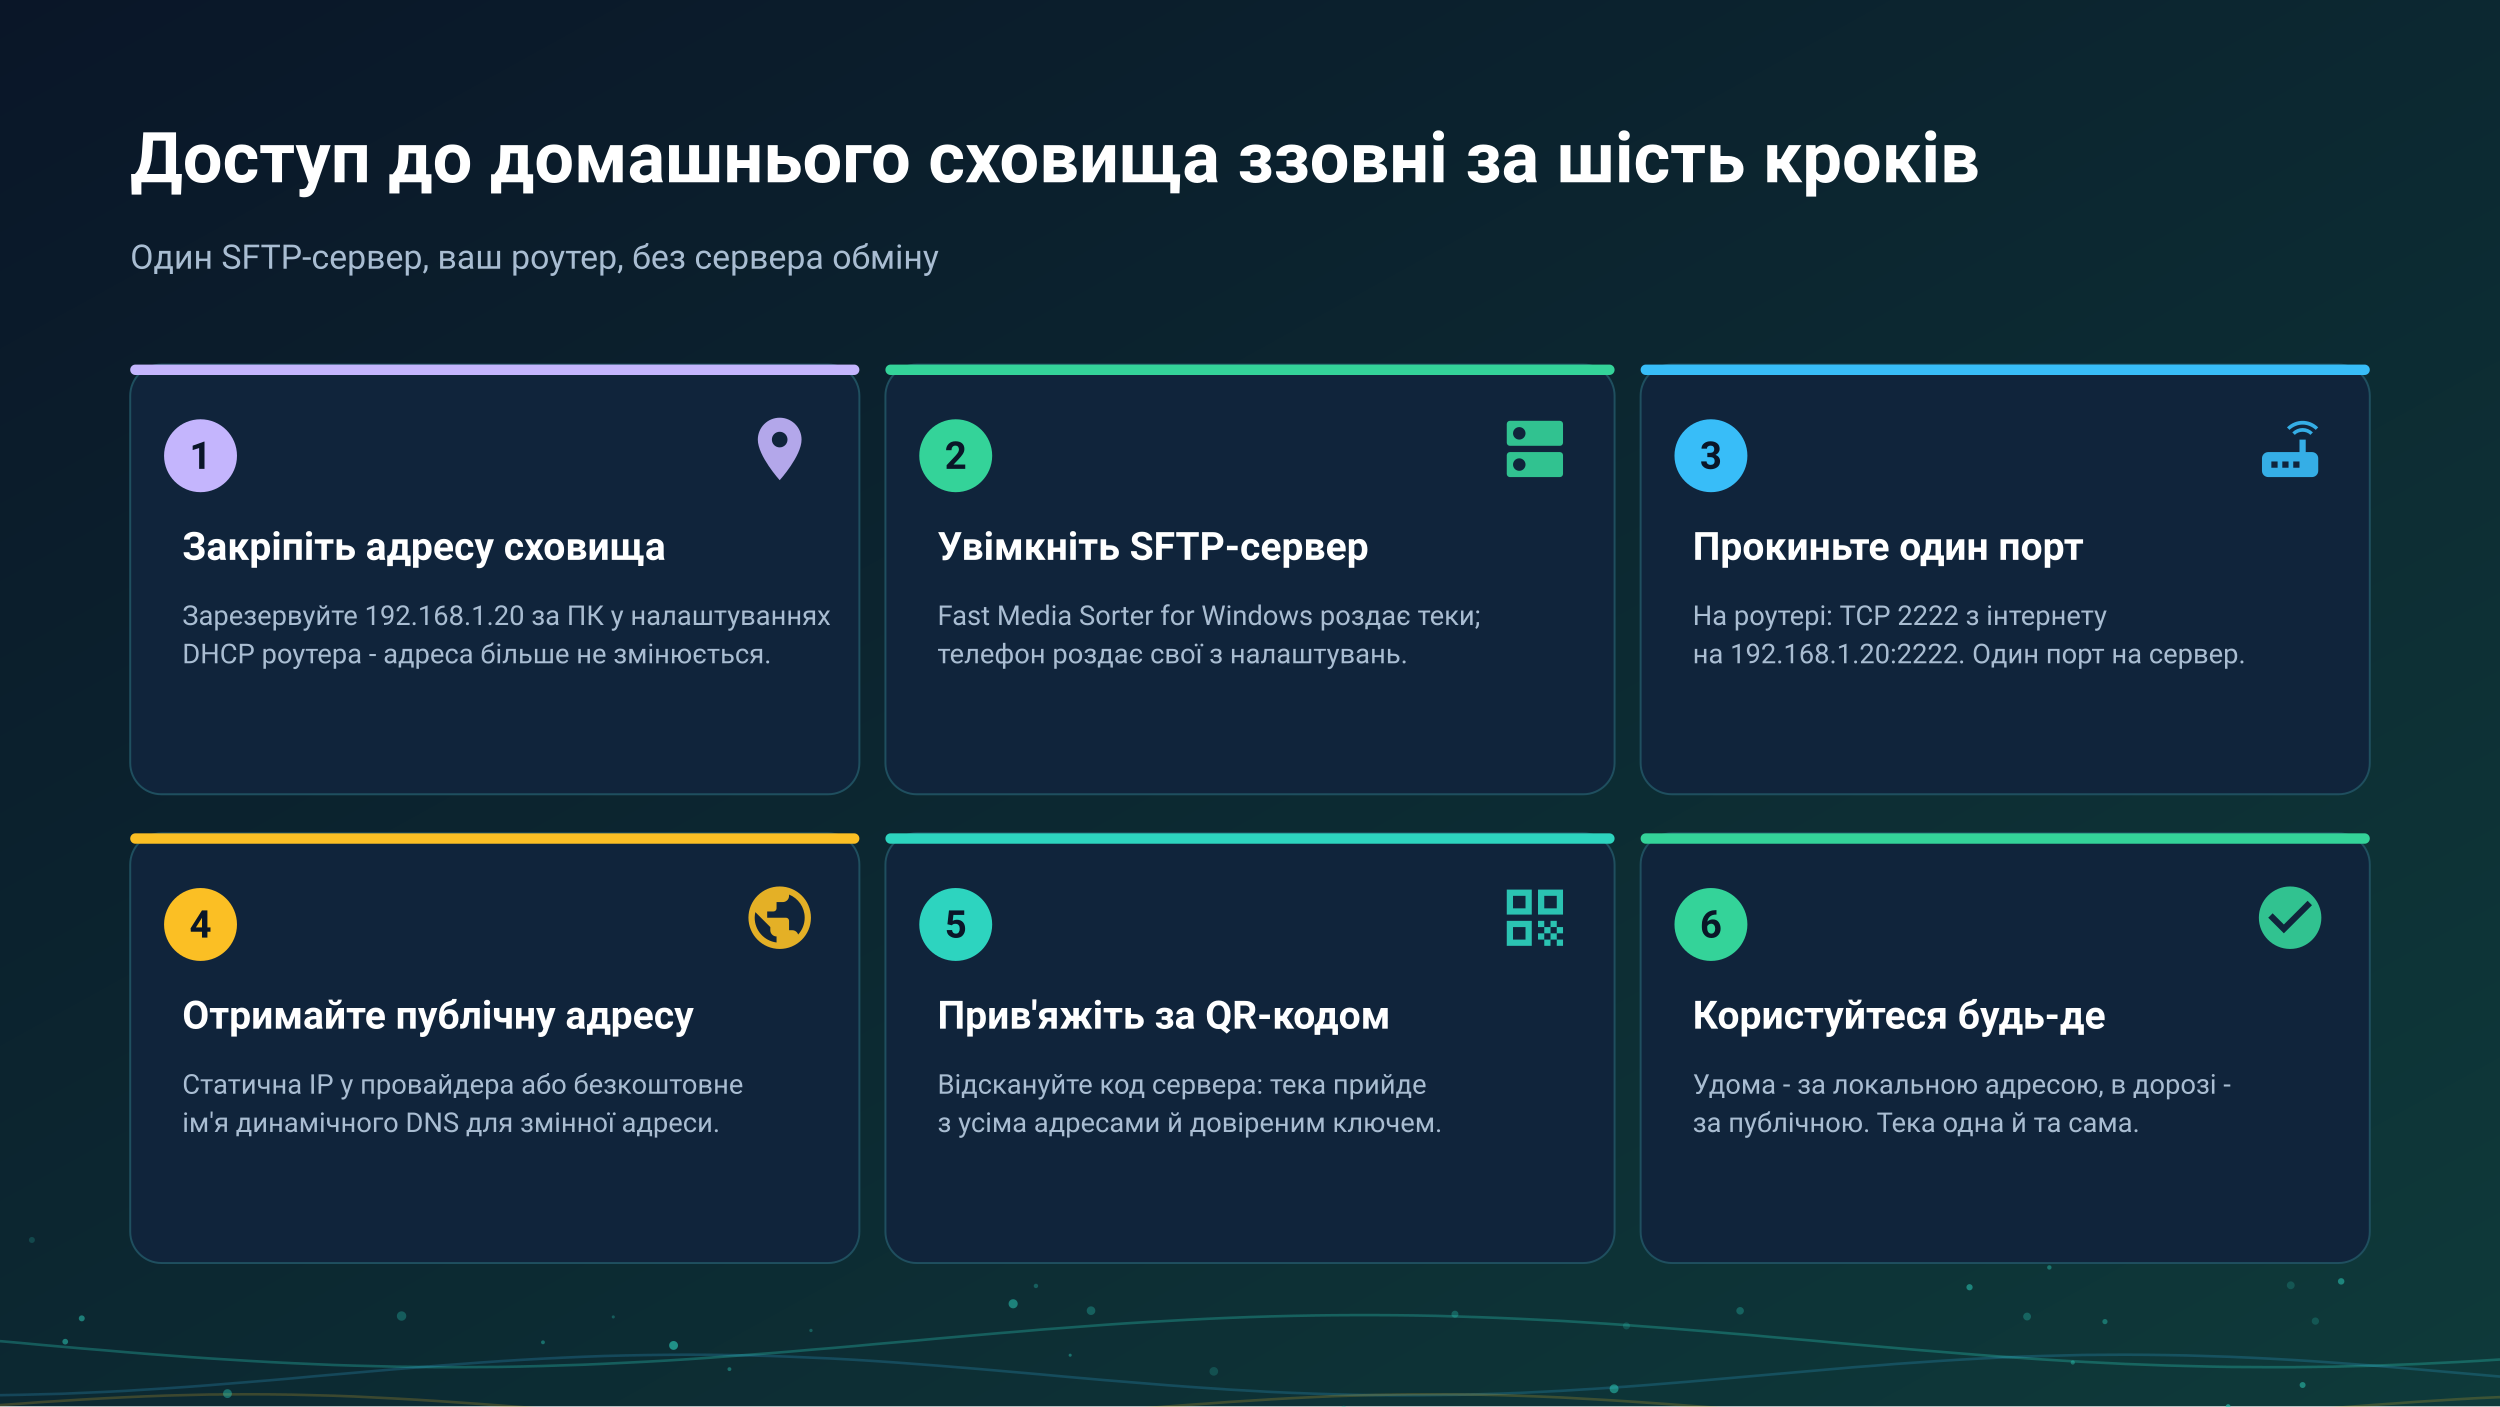
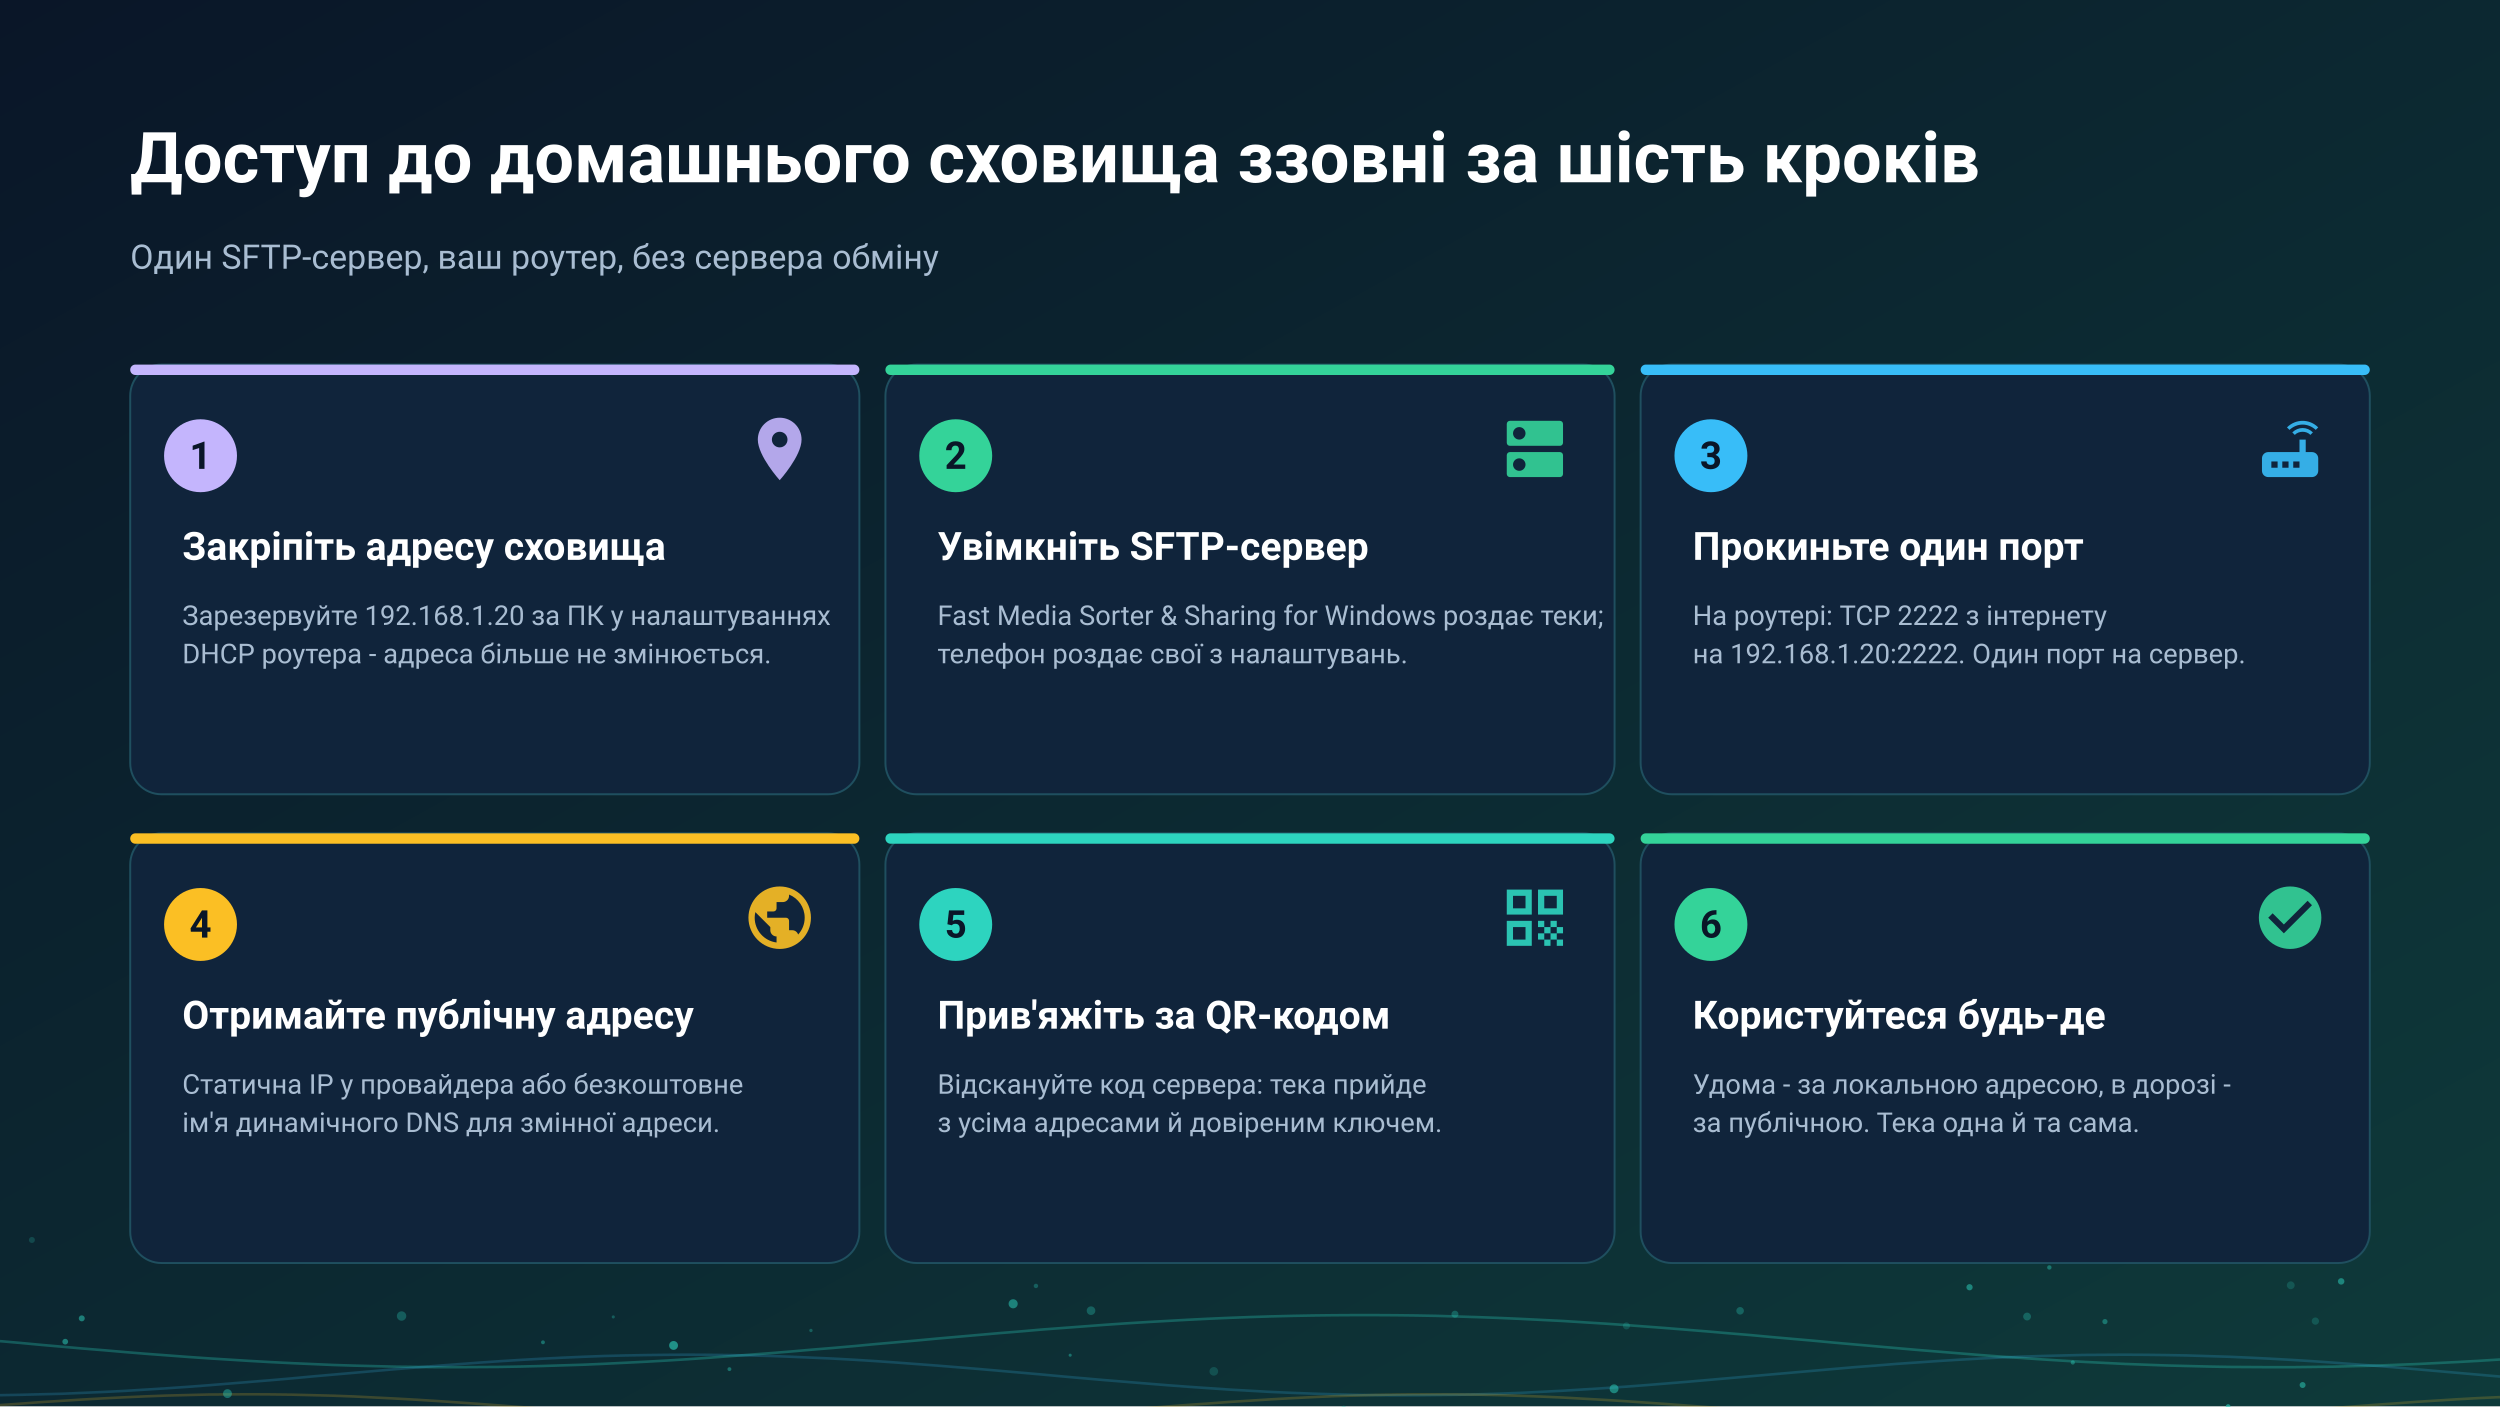
<svg xmlns="http://www.w3.org/2000/svg" viewBox="0 0 1920 1080" width="1920" height="1080" role="img" aria-labelledby="t d" lang="uk">
  <defs>
    <marker id="arr-control" viewBox="0 0 10 10" refX="8.5" refY="5" markerWidth="7" markerHeight="7" orient="auto">
      <path d="M0 0L10 5L0 10z" fill="#38bdf8" />
    </marker>
    <marker id="arr-control-s" viewBox="0 0 10 10" refX="1.5" refY="5" markerWidth="7" markerHeight="7" orient="auto">
      <path d="M10 0L0 5L10 10z" fill="#38bdf8" />
    </marker>
    <marker id="arr-tunnel" viewBox="0 0 10 10" refX="8.5" refY="5" markerWidth="7" markerHeight="7" orient="auto">
      <path d="M0 0L10 5L0 10z" fill="#34d399" />
    </marker>
    <marker id="arr-tunnel-s" viewBox="0 0 10 10" refX="1.5" refY="5" markerWidth="7" markerHeight="7" orient="auto">
      <path d="M10 0L0 5L10 10z" fill="#34d399" />
    </marker>
    <marker id="arr-media" viewBox="0 0 10 10" refX="8.5" refY="5" markerWidth="7" markerHeight="7" orient="auto">
      <path d="M0 0L10 5L0 10z" fill="#fbbf24" />
    </marker>
    <marker id="arr-media-s" viewBox="0 0 10 10" refX="1.5" refY="5" markerWidth="7" markerHeight="7" orient="auto">
      <path d="M10 0L0 5L10 10z" fill="#fbbf24" />
    </marker>
    <marker id="arr-lan" viewBox="0 0 10 10" refX="8.5" refY="5" markerWidth="7" markerHeight="7" orient="auto">
      <path d="M0 0L10 5L0 10z" fill="#c4b5fd" />
    </marker>
    <marker id="arr-lan-s" viewBox="0 0 10 10" refX="1.5" refY="5" markerWidth="7" markerHeight="7" orient="auto">
      <path d="M10 0L0 5L10 10z" fill="#c4b5fd" />
    </marker>
    <marker id="arr-danger" viewBox="0 0 10 10" refX="8.5" refY="5" markerWidth="7" markerHeight="7" orient="auto">
      <path d="M0 0L10 5L0 10z" fill="#fca5a5" />
    </marker>
    <marker id="arr-danger-s" viewBox="0 0 10 10" refX="1.5" refY="5" markerWidth="7" markerHeight="7" orient="auto">
      <path d="M10 0L0 5L10 10z" fill="#fca5a5" />
    </marker>
    <marker id="arr-server" viewBox="0 0 10 10" refX="8.5" refY="5" markerWidth="7" markerHeight="7" orient="auto">
      <path d="M0 0L10 5L0 10z" fill="#2dd4bf" />
    </marker>
    <marker id="arr-server-s" viewBox="0 0 10 10" refX="1.5" refY="5" markerWidth="7" markerHeight="7" orient="auto">
      <path d="M10 0L0 5L10 10z" fill="#2dd4bf" />
    </marker>
    <marker id="arr-muted" viewBox="0 0 10 10" refX="8.5" refY="5" markerWidth="7" markerHeight="7" orient="auto">
      <path d="M0 0L10 5L0 10z" fill="#a9bdd2" />
    </marker>
    <marker id="arr-muted-s" viewBox="0 0 10 10" refX="1.5" refY="5" markerWidth="7" markerHeight="7" orient="auto">
      <path d="M10 0L0 5L10 10z" fill="#a9bdd2" />
    </marker>
    <marker id="arr-text" viewBox="0 0 10 10" refX="8.5" refY="5" markerWidth="7" markerHeight="7" orient="auto">
      <path d="M0 0L10 5L0 10z" fill="#ffffff" />
    </marker>
    <marker id="arr-text-s" viewBox="0 0 10 10" refX="1.5" refY="5" markerWidth="7" markerHeight="7" orient="auto">
      <path d="M10 0L0 5L10 10z" fill="#ffffff" />
    </marker>
    <filter id="soft" x="-20%" y="-20%" width="140%" height="140%">
      <feDropShadow dx="0" dy="4" stdDeviation="8" flood-color="#000" flood-opacity="0.18" />
    </filter>
    <filter id="glow" x="-50%" y="-50%" width="200%" height="200%">
      <feGaussianBlur stdDeviation="14" />
    </filter>
    <linearGradient id="bgGrad" x1="0" y1="0" x2="1" y2="1">
      <stop offset="0" stop-color="#0a1628" />
      <stop offset="1" stop-color="#0e3a3a" />
    </linearGradient>
    <radialGradient id="hub" cx="0.5" cy="0.5" r="0.5">
      <stop offset="0" stop-color="#2dd4bf" stop-opacity="0.55" />
      <stop offset="1" stop-color="#2dd4bf" stop-opacity="0" />
    </radialGradient>
  </defs>
  <rect width="1920" height="1080" fill="url(#bgGrad)" />
  <g aria-hidden="true">
    <polyline points="0 1030 16 1031.4 32 1032.9 48 1034.3 64 1035.7 80 1037 96 1038.4 112 1039.7 128 1040.9 144 1042.1 160 1043.2 176 1044.2 192 1045.2 208 1046.1 224 1046.9 240 1047.6 256 1048.3 272 1048.8 288 1049.2 304 1049.6 320 1049.8 336 1050 352 1050 368 1049.9 384 1049.8 400 1049.5 416 1049.1 432 1048.6 448 1048.1 464 1047.4 480 1046.6 496 1045.8 512 1044.9 528 1043.9 544 1042.8 560 1041.6 576 1040.4 592 1039.2 608 1037.9 624 1036.5 640 1035.2 656 1033.8 672 1032.3 688 1030.9 704 1029.5 720 1028 736 1026.6 752 1025.2 768 1023.8 784 1022.5 800 1021.1 816 1019.9 832 1018.7 848 1017.5 864 1016.4 880 1015.4 896 1014.5 912 1013.6 928 1012.8 944 1012.1 960 1011.5 976 1011 992 1010.6 1008 1010.3 1024 1010.1 1040 1010 1056 1010 1072 1010.1 1088 1010.3 1104 1010.6 1120 1011.1 1136 1011.6 1152 1012.2 1168 1012.9 1184 1013.7 1200 1014.5 1216 1015.5 1232 1016.5 1248 1017.6 1264 1018.8 1280 1020 1296 1021.3 1312 1022.6 1328 1024 1344 1025.3 1360 1026.8 1376 1028.2 1392 1029.6 1408 1031.1 1424 1032.5 1440 1033.9 1456 1035.3 1472 1036.7 1488 1038 1504 1039.3 1520 1040.6 1536 1041.8 1552 1042.9 1568 1044 1584 1045 1600 1045.9 1616 1046.7 1632 1047.5 1648 1048.1 1664 1048.7 1680 1049.1 1696 1049.5 1712 1049.8 1728 1049.9 1744 1050 1760 1050 1776 1049.8 1792 1049.6 1808 1049.2 1824 1048.8 1840 1048.2 1856 1047.6 1872 1046.8 1888 1046 1904 1045.1 1920 1044.1" fill="none" stroke="#2dd4bf" stroke-width="2" opacity="0.3" />
    <polyline points="0 1071.5 16 1071.2 32 1070.8 48 1070.4 64 1069.7 80 1069 96 1068.2 112 1067.2 128 1066.2 144 1065.1 160 1063.9 176 1062.6 192 1061.3 208 1060 224 1058.6 240 1057.1 256 1055.7 272 1054.3 288 1052.9 304 1051.5 320 1050.2 336 1048.9 352 1047.7 368 1046.5 384 1045.4 400 1044.4 416 1043.5 432 1042.7 448 1042 464 1041.4 480 1041 496 1040.7 512 1040.5 528 1040.4 544 1040.5 560 1040.7 576 1041 592 1041.4 608 1042 624 1042.7 640 1043.4 656 1044.3 672 1045.3 688 1046.4 704 1047.6 720 1048.8 736 1050.1 752 1051.4 768 1052.8 784 1054.2 800 1055.6 816 1057.1 832 1058.5 848 1059.9 864 1061.2 880 1062.5 896 1063.8 912 1065 928 1066.1 944 1067.2 960 1068.1 976 1069 992 1069.7 1008 1070.3 1024 1070.8 1040 1071.2 1056 1071.5 1072 1071.6 1088 1071.6 1104 1071.4 1120 1071.2 1136 1070.8 1152 1070.3 1168 1069.7 1184 1068.9 1200 1068.1 1216 1067.1 1232 1066.1 1248 1065 1264 1063.8 1280 1062.5 1296 1061.2 1312 1059.8 1328 1058.4 1344 1057 1360 1055.6 1376 1054.2 1392 1052.8 1408 1051.4 1424 1050 1440 1048.8 1456 1047.5 1472 1046.4 1488 1045.3 1504 1044.3 1520 1043.4 1536 1042.6 1552 1041.9 1568 1041.4 1584 1041 1600 1040.6 1616 1040.5 1632 1040.4 1648 1040.5 1664 1040.7 1680 1041 1696 1041.5 1712 1042 1728 1042.7 1744 1043.5 1760 1044.4 1776 1045.4 1792 1046.5 1808 1047.7 1824 1048.9 1840 1050.2 1856 1051.6 1872 1053 1888 1054.4 1904 1055.8 1920 1057.2" fill="none" stroke="#38bdf8" stroke-width="2" opacity="0.2" />
    <polyline points="0 1079.1 16 1078 32 1076.8 48 1075.8 64 1074.8 80 1073.9 96 1073.1 112 1072.4 128 1071.8 144 1071.4 160 1071 176 1070.9 192 1070.8 208 1070.9 224 1071.1 240 1071.5 256 1071.9 272 1072.5 288 1073.3 304 1074.1 320 1075 336 1076 352 1077.1 368 1078.2 384 1079.4 400 1080.6 416 1081.9 432 1083.1 448 1084.3 464 1085.5 480 1086.7 496 1087.8 512 1088.8 528 1089.7 544 1090.6 560 1091.3 576 1091.9 592 1092.4 608 1092.8 624 1093.1 640 1093.2 656 1093.2 672 1093 688 1092.7 704 1092.3 720 1091.8 736 1091.1 752 1090.3 768 1089.4 784 1088.5 800 1087.4 816 1086.3 832 1085.1 848 1083.9 864 1082.7 880 1081.5 896 1080.2 912 1079 928 1077.9 944 1076.7 960 1075.7 976 1074.7 992 1073.8 1008 1073 1024 1072.3 1040 1071.8 1056 1071.3 1072 1071 1088 1070.8 1104 1070.8 1120 1070.9 1136 1071.1 1152 1071.5 1168 1072 1184 1072.6 1200 1073.3 1216 1074.2 1232 1075.1 1248 1076.1 1264 1077.2 1280 1078.3 1296 1079.5 1312 1080.7 1328 1082 1344 1083.2 1360 1084.4 1376 1085.6 1392 1086.8 1408 1087.8 1424 1088.9 1440 1089.8 1456 1090.6 1472 1091.4 1488 1092 1504 1092.5 1520 1092.9 1536 1093.1 1552 1093.2 1568 1093.2 1584 1093 1600 1092.7 1616 1092.3 1632 1091.7 1648 1091 1664 1090.2 1680 1089.4 1696 1088.4 1712 1087.3 1728 1086.2 1744 1085 1760 1083.8 1776 1082.6 1792 1081.4 1808 1080.1 1824 1078.9 1840 1077.8 1856 1076.6 1872 1075.6 1888 1074.6 1904 1073.7 1920 1073" fill="none" stroke="#fbbf24" stroke-width="2" opacity="0.2" />
    <circle cx="821.9" cy="1040.8" r="1.2" fill="#2dd4bf" stroke="none" stroke-width="2" opacity="0.4" />
    <circle cx="517.3" cy="1033.3" r="3.4" fill="#2dd4bf" stroke="none" stroke-width="2" opacity="0.6" />
    <circle cx="174.7" cy="1070.3" r="3.4" fill="#2dd4bf" stroke="none" stroke-width="2" opacity="0.4" />
    <circle cx="1573.9" cy="973.4" r="1.7" fill="#2dd4bf" stroke="none" stroke-width="2" opacity="0.4" />
    <circle cx="1239.6" cy="1066.6" r="3.4" fill="#2dd4bf" stroke="none" stroke-width="2" opacity="0.5" />
    <circle cx="24.5" cy="952.3" r="2.3" fill="#2dd4bf" stroke="none" stroke-width="2" opacity="0.2" />
    <circle cx="1117.4" cy="1009.3" r="2.7" fill="#2dd4bf" stroke="none" stroke-width="2" opacity="0.3" />
    <circle cx="62.8" cy="1012.5" r="2.3" fill="#2dd4bf" stroke="none" stroke-width="2" opacity="0.5" />
    <circle cx="1759.3" cy="987.1" r="3" fill="#2dd4bf" stroke="none" stroke-width="2" opacity="0.2" />
    <circle cx="932.2" cy="1053.2" r="3.3" fill="#2dd4bf" stroke="none" stroke-width="2" opacity="0.2" />
    <circle cx="795.6" cy="987.6" r="1.7" fill="#2dd4bf" stroke="none" stroke-width="2" opacity="0.3" />
    <circle cx="1252.3" cy="1098.5" r="2" fill="#2dd4bf" stroke="none" stroke-width="2" opacity="0.4" />
    <circle cx="50.1" cy="1030.4" r="2.2" fill="#2dd4bf" stroke="none" stroke-width="2" opacity="0.5" />
    <circle cx="308.4" cy="1010.7" r="3.6" fill="#2dd4bf" stroke="none" stroke-width="2" opacity="0.3" />
    <circle cx="1814.7" cy="1134.1" r="3.3" fill="#2dd4bf" stroke="none" stroke-width="2" opacity="0.6" />
    <circle cx="1444" cy="1088.4" r="3.4" fill="#2dd4bf" stroke="none" stroke-width="2" opacity="0.5" />
    <circle cx="158.9" cy="961.7" r="2.5" fill="#2dd4bf" stroke="none" stroke-width="2" opacity="0.4" />
    <circle cx="703.7" cy="968.4" r="1.4" fill="#2dd4bf" stroke="none" stroke-width="2" opacity="0.2" />
    <circle cx="1326.6" cy="1127.7" r="2" fill="#2dd4bf" stroke="none" stroke-width="2" opacity="0.5" />
    <circle cx="1512.6" cy="988.6" r="2.4" fill="#2dd4bf" stroke="none" stroke-width="2" opacity="0.5" />
    <circle cx="1758.3" cy="956.2" r="1.6" fill="#2dd4bf" stroke="none" stroke-width="2" opacity="0.4" />
    <circle cx="1677.4" cy="1101.6" r="2.7" fill="#2dd4bf" stroke="none" stroke-width="2" opacity="0.4" />
    <circle cx="417" cy="1030.9" r="1.5" fill="#2dd4bf" stroke="none" stroke-width="2" opacity="0.4" />
    <circle cx="1185.3" cy="1144.6" r="1.8" fill="#2dd4bf" stroke="none" stroke-width="2" opacity="0.5" />
    <circle cx="560.2" cy="1051.5" r="1.5" fill="#2dd4bf" stroke="none" stroke-width="2" opacity="0.4" />
    <circle cx="274.7" cy="1114.6" r="1.6" fill="#2dd4bf" stroke="none" stroke-width="2" opacity="0.6" />
    <circle cx="471" cy="1011.4" r="1.2" fill="#2dd4bf" stroke="none" stroke-width="2" opacity="0.3" />
    <circle cx="1798" cy="984.1" r="2.5" fill="#2dd4bf" stroke="none" stroke-width="2" opacity="0.5" />
    <circle cx="686.7" cy="947.9" r="1.1" fill="#2dd4bf" stroke="none" stroke-width="2" opacity="0.5" />
    <circle cx="837.9" cy="1006.6" r="3.3" fill="#2dd4bf" stroke="none" stroke-width="2" opacity="0.3" />
    <circle cx="835.5" cy="1156.2" r="2" fill="#2dd4bf" stroke="none" stroke-width="2" opacity="0.6" />
    <circle cx="1768.4" cy="1063.7" r="2.3" fill="#2dd4bf" stroke="none" stroke-width="2" opacity="0.5" />
    <circle cx="1032" cy="1081.9" r="2.3" fill="#2dd4bf" stroke="none" stroke-width="2" opacity="0.3" />
    <circle cx="22.7" cy="1153.6" r="2.9" fill="#2dd4bf" stroke="none" stroke-width="2" opacity="0.2" />
    <circle cx="1616.6" cy="1015" r="2" fill="#2dd4bf" stroke="none" stroke-width="2" opacity="0.4" />
    <circle cx="1249.1" cy="1018.3" r="2.7" fill="#2dd4bf" stroke="none" stroke-width="2" opacity="0.2" />
    <circle cx="1591.9" cy="1046.4" r="1.6" fill="#2dd4bf" stroke="none" stroke-width="2" opacity="0.4" />
    <circle cx="1711.2" cy="1080.2" r="1.8" fill="#2dd4bf" stroke="none" stroke-width="2" opacity="0.6" />
    <circle cx="1187.8" cy="1129.5" r="1.3" fill="#2dd4bf" stroke="none" stroke-width="2" opacity="0.2" />
    <circle cx="778.1" cy="1001.3" r="3.5" fill="#2dd4bf" stroke="none" stroke-width="2" opacity="0.5" />
    <circle cx="1556.8" cy="1011.1" r="3" fill="#2dd4bf" stroke="none" stroke-width="2" opacity="0.3" />
    <circle cx="1336.4" cy="1006.7" r="2.9" fill="#2dd4bf" stroke="none" stroke-width="2" opacity="0.3" />
    <circle cx="609.2" cy="1141.6" r="3.2" fill="#2dd4bf" stroke="none" stroke-width="2" opacity="0.2" />
    <circle cx="1778.2" cy="1014.6" r="2.8" fill="#2dd4bf" stroke="none" stroke-width="2" opacity="0.2" />
    <circle cx="622.8" cy="1021.8" r="1.3" fill="#2dd4bf" stroke="none" stroke-width="2" opacity="0.3" />
    <circle cx="607.6" cy="1145.1" r="3.3" fill="#2dd4bf" stroke="none" stroke-width="2" opacity="0.6" />
  </g>
  <text x="100" y="140" font-family="'Segoe UI', Roboto, 'Noto Sans', 'Helvetica Neue', Arial, sans-serif" font-size="54" font-weight="700" fill="#ffffff" text-anchor="start">
    <tspan x="100" dy="0">Доступ до домашнього сховища ззовні за шість кроків</tspan>
  </text>
  <text x="100" y="206.4" font-family="'Segoe UI', Roboto, 'Noto Sans', 'Helvetica Neue', Arial, sans-serif" font-size="26" font-weight="400" fill="#a9bdd2" text-anchor="start">
    <tspan x="100" dy="0">Один SFTP-сервер, ваш роутер, без сервера обміну</tspan>
  </text>
  <rect x="100" y="280" width="560" height="330" rx="24" fill="#10243b" stroke="#1f4f5f" stroke-width="1.5" />
  <rect x="100" y="280" width="560" height="8" rx="4" fill="#c4b5fd" stroke="none" stroke-width="1.5" />
  <circle cx="154" cy="350" r="28" fill="#c4b5fd" stroke="none" stroke-width="2" />
  <text x="154" y="360.1" font-family="'Segoe UI', Roboto, 'Noto Sans', 'Helvetica Neue', Arial, sans-serif" font-size="29.4" font-weight="700" fill="#0a1628" text-anchor="middle">
    <tspan x="154" dy="0">1</tspan>
  </text>
  <g transform="translate(570 316) scale(2.4)" opacity="0.9">
    <path d="M12 2C8.13 2 5 5.13 5 9c0 5.25 7 13 7 13s7-7.75 7-13c0-3.87-3.13-7-7-7zm0 9.5c-1.38 0-2.5-1.12-2.5-2.5s1.12-2.5 2.5-2.5 2.5 1.12 2.5 2.5-1.12 2.5-2.5 2.5z" fill="#c4b5fd" />
  </g>
  <text x="140" y="430" font-family="'Segoe UI', Roboto, 'Noto Sans', 'Helvetica Neue', Arial, sans-serif" font-size="30" font-weight="700" fill="#ffffff" text-anchor="start">
    <tspan x="140" dy="0">Закріпіть адресу сховища</tspan>
  </text>
  <text x="140" y="480" font-family="'Segoe UI', Roboto, 'Noto Sans', 'Helvetica Neue', Arial, sans-serif" font-size="21" font-weight="400" fill="#a9bdd2" text-anchor="start">
    <tspan x="140" dy="0">Зарезервуйте 192.168.1.20 за ПК у налаштуваннях</tspan>
    <tspan x="140" dy="29.4">DHCP роутера - адреса більше не змінюється.</tspan>
  </text>
  <rect x="680" y="280" width="560" height="330" rx="24" fill="#10243b" stroke="#1f4f5f" stroke-width="1.5" />
  <rect x="680" y="280" width="560" height="8" rx="4" fill="#34d399" stroke="none" stroke-width="1.5" />
  <circle cx="734" cy="350" r="28" fill="#34d399" stroke="none" stroke-width="2" />
  <text x="734" y="360.1" font-family="'Segoe UI', Roboto, 'Noto Sans', 'Helvetica Neue', Arial, sans-serif" font-size="29.4" font-weight="700" fill="#0a1628" text-anchor="middle">
    <tspan x="734" dy="0">2</tspan>
  </text>
  <g transform="translate(1150 316) scale(2.4)" opacity="0.9">
    <path d="M20 13H4c-.55 0-1 .45-1 1v6c0 .55.45 1 1 1h16c.55 0 1-.45 1-1v-6c0-.55-.45-1-1-1zM7 19c-1.1 0-2-.9-2-2s.9-2 2-2 2 .9 2 2-.9 2-2 2zM20 3H4c-.55 0-1 .45-1 1v6c0 .55.45 1 1 1h16c.55 0 1-.45 1-1V4c0-.55-.45-1-1-1zM7 9c-1.1 0-2-.9-2-2s.9-2 2-2 2 .9 2 2-.9 2-2 2z" fill="#34d399" />
  </g>
  <text x="720" y="430" font-family="'Segoe UI', Roboto, 'Noto Sans', 'Helvetica Neue', Arial, sans-serif" font-size="30" font-weight="700" fill="#ffffff" text-anchor="start">
    <tspan x="720" dy="0">Увімкніть SFTP-сервер</tspan>
  </text>
  <text x="720" y="480" font-family="'Segoe UI', Roboto, 'Noto Sans', 'Helvetica Neue', Arial, sans-serif" font-size="21" font-weight="400" fill="#a9bdd2" text-anchor="start">
-     <tspan x="720" dy="0">Fast Media Sorter for Windows роздає теки;</tspan>
+     <tspan x="720" dy="0">Fast Media Sorter &amp; Sharing for Windows роздає теки;</tspan>
    <tspan x="720" dy="29.4">телефон роздає свої з налаштувань.</tspan>
  </text>
  <rect x="1260" y="280" width="560" height="330" rx="24" fill="#10243b" stroke="#1f4f5f" stroke-width="1.5" />
  <rect x="1260" y="280" width="560" height="8" rx="4" fill="#38bdf8" stroke="none" stroke-width="1.5" />
  <circle cx="1314" cy="350" r="28" fill="#38bdf8" stroke="none" stroke-width="2" />
  <text x="1314" y="360.1" font-family="'Segoe UI', Roboto, 'Noto Sans', 'Helvetica Neue', Arial, sans-serif" font-size="29.4" font-weight="700" fill="#0a1628" text-anchor="middle">
    <tspan x="1314" dy="0">3</tspan>
  </text>
  <g transform="translate(1730 316) scale(2.4)" opacity="0.9">
    <path d="M20.2 5.9l.8-.8C19.6 3.7 17.8 3 16 3s-3.6.7-5 2.1l.8.8C13 4.8 14.5 4.2 16 4.2s3 .6 4.2 1.7zm-.9.8c-.9-.9-2.1-1.4-3.3-1.4s-2.4.5-3.3 1.4l.8.8c.7-.7 1.6-1 2.5-1 .9 0 1.8.3 2.5 1l.8-.8zM19 13h-2V9h-2v4H5c-1.1 0-2 .9-2 2v4c0 1.1.9 2 2 2h14c1.1 0 2-.9 2-2v-4c0-1.1-.9-2-2-2zM8 18H6v-2h2v2zm3.5 0h-2v-2h2v2zm3.5 0h-2v-2h2v2z" fill="#38bdf8" />
  </g>
  <text x="1300" y="430" font-family="'Segoe UI', Roboto, 'Noto Sans', 'Helvetica Neue', Arial, sans-serif" font-size="30" font-weight="700" fill="#ffffff" text-anchor="start">
    <tspan x="1300" dy="0">Прокиньте один порт</tspan>
  </text>
  <text x="1300" y="480" font-family="'Segoe UI', Roboto, 'Noto Sans', 'Helvetica Neue', Arial, sans-serif" font-size="21" font-weight="400" fill="#a9bdd2" text-anchor="start">
    <tspan x="1300" dy="0">На роутері: TCP 2222 з інтернету</tspan>
    <tspan x="1300" dy="29.4">на 192.168.1.20:2222. Один порт на сервер.</tspan>
  </text>
  <rect x="100" y="640" width="560" height="330" rx="24" fill="#10243b" stroke="#1f4f5f" stroke-width="1.5" />
  <rect x="100" y="640" width="560" height="8" rx="4" fill="#fbbf24" stroke="none" stroke-width="1.5" />
  <circle cx="154" cy="710" r="28" fill="#fbbf24" stroke="none" stroke-width="2" />
  <text x="154" y="720.1" font-family="'Segoe UI', Roboto, 'Noto Sans', 'Helvetica Neue', Arial, sans-serif" font-size="29.4" font-weight="700" fill="#0a1628" text-anchor="middle">
    <tspan x="154" dy="0">4</tspan>
  </text>
  <g transform="translate(570 676) scale(2.4)" opacity="0.9">
    <path d="M12 2C6.48 2 2 6.48 2 12s4.48 10 10 10 10-4.48 10-10S17.52 2 12 2zm-1 17.93c-3.95-.49-7-3.85-7-7.93 0-.62.08-1.21.21-1.79L9 15v1c0 1.1.9 2 2 2v1.93zm6.9-2.54c-.26-.81-1-1.39-1.9-1.39h-1v-3c0-.55-.45-1-1-1H8v-2h2c.55 0 1-.45 1-1V7h2c1.1 0 2-.9 2-2v-.41c2.93 1.19 5 4.06 5 7.41 0 2.08-.8 3.97-2.1 5.39z" fill="#fbbf24" />
  </g>
  <text x="140" y="790" font-family="'Segoe UI', Roboto, 'Noto Sans', 'Helvetica Neue', Arial, sans-serif" font-size="30" font-weight="700" fill="#ffffff" text-anchor="start">
    <tspan x="140" dy="0">Отримайте публічну адресу</tspan>
  </text>
  <text x="140" y="840" font-family="'Segoe UI', Roboto, 'Noto Sans', 'Helvetica Neue', Arial, sans-serif" font-size="21" font-weight="400" fill="#a9bdd2" text-anchor="start">
    <tspan x="140" dy="0">Статична IP у провайдера або безкоштовне</tspan>
    <tspan x="140" dy="29.4">ім'я динамічного DNS для змінної адреси.</tspan>
  </text>
  <rect x="680" y="640" width="560" height="330" rx="24" fill="#10243b" stroke="#1f4f5f" stroke-width="1.5" />
  <rect x="680" y="640" width="560" height="8" rx="4" fill="#2dd4bf" stroke="none" stroke-width="1.5" />
  <circle cx="734" cy="710" r="28" fill="#2dd4bf" stroke="none" stroke-width="2" />
  <text x="734" y="720.1" font-family="'Segoe UI', Roboto, 'Noto Sans', 'Helvetica Neue', Arial, sans-serif" font-size="29.4" font-weight="700" fill="#0a1628" text-anchor="middle">
    <tspan x="734" dy="0">5</tspan>
  </text>
  <g transform="translate(1150 676) scale(2.4)" opacity="0.9">
    <path d="M3 11h8V3H3v8zm2-6h4v4H5V5zm-2 16h8v-8H3v8zm2-6h4v4H5v-4zM13 3v8h8V3h-8zm6 6h-4V5h4v4zm0 10h2v2h-2zm-6-6h2v2h-2zm2 2h2v2h-2zm-2 2h2v2h-2zm2 2h2v2h-2zm2-2h2v2h-2zm0-4h2v2h-2zm2 2h2v2h-2z" fill="#2dd4bf" />
  </g>
  <text x="720" y="790" font-family="'Segoe UI', Roboto, 'Noto Sans', 'Helvetica Neue', Arial, sans-serif" font-size="30" font-weight="700" fill="#ffffff" text-anchor="start">
    <tspan x="720" dy="0">Прив'яжіть за QR-кодом</tspan>
  </text>
  <text x="720" y="840" font-family="'Segoe UI', Roboto, 'Noto Sans', 'Helvetica Neue', Arial, sans-serif" font-size="21" font-weight="400" fill="#a9bdd2" text-anchor="start">
    <tspan x="720" dy="0">Відскануйте код сервера: тека прийде</tspan>
    <tspan x="720" dy="29.4">з усіма адресами й довіреним ключем.</tspan>
  </text>
  <rect x="1260" y="640" width="560" height="330" rx="24" fill="#10243b" stroke="#1f4f5f" stroke-width="1.5" />
  <rect x="1260" y="640" width="560" height="8" rx="4" fill="#34d399" stroke="none" stroke-width="1.5" />
  <circle cx="1314" cy="710" r="28" fill="#34d399" stroke="none" stroke-width="2" />
  <text x="1314" y="720.1" font-family="'Segoe UI', Roboto, 'Noto Sans', 'Helvetica Neue', Arial, sans-serif" font-size="29.4" font-weight="700" fill="#0a1628" text-anchor="middle">
    <tspan x="1314" dy="0">6</tspan>
  </text>
  <g transform="translate(1730 676) scale(2.4)" opacity="0.9">
    <path d="M12 2C6.48 2 2 6.48 2 12s4.48 10 10 10 10-4.48 10-10S17.52 2 12 2zm-2 15l-5-5 1.41-1.41L10 14.17l7.590-7.59L19 8l-9 9z" fill="#34d399" />
  </g>
  <text x="1300" y="790" font-family="'Segoe UI', Roboto, 'Noto Sans', 'Helvetica Neue', Arial, sans-serif" font-size="30" font-weight="700" fill="#ffffff" text-anchor="start">
    <tspan x="1300" dy="0">Користуйтеся будь-де</tspan>
  </text>
  <text x="1300" y="840" font-family="'Segoe UI', Roboto, 'Noto Sans', 'Helvetica Neue', Arial, sans-serif" font-size="21" font-weight="400" fill="#a9bdd2" text-anchor="start">
    <tspan x="1300" dy="0">Удома - за локальною адресою, в дорозі -</tspan>
    <tspan x="1300" dy="29.4">за публічною. Тека одна й та сама.</tspan>
  </text>
</svg>
